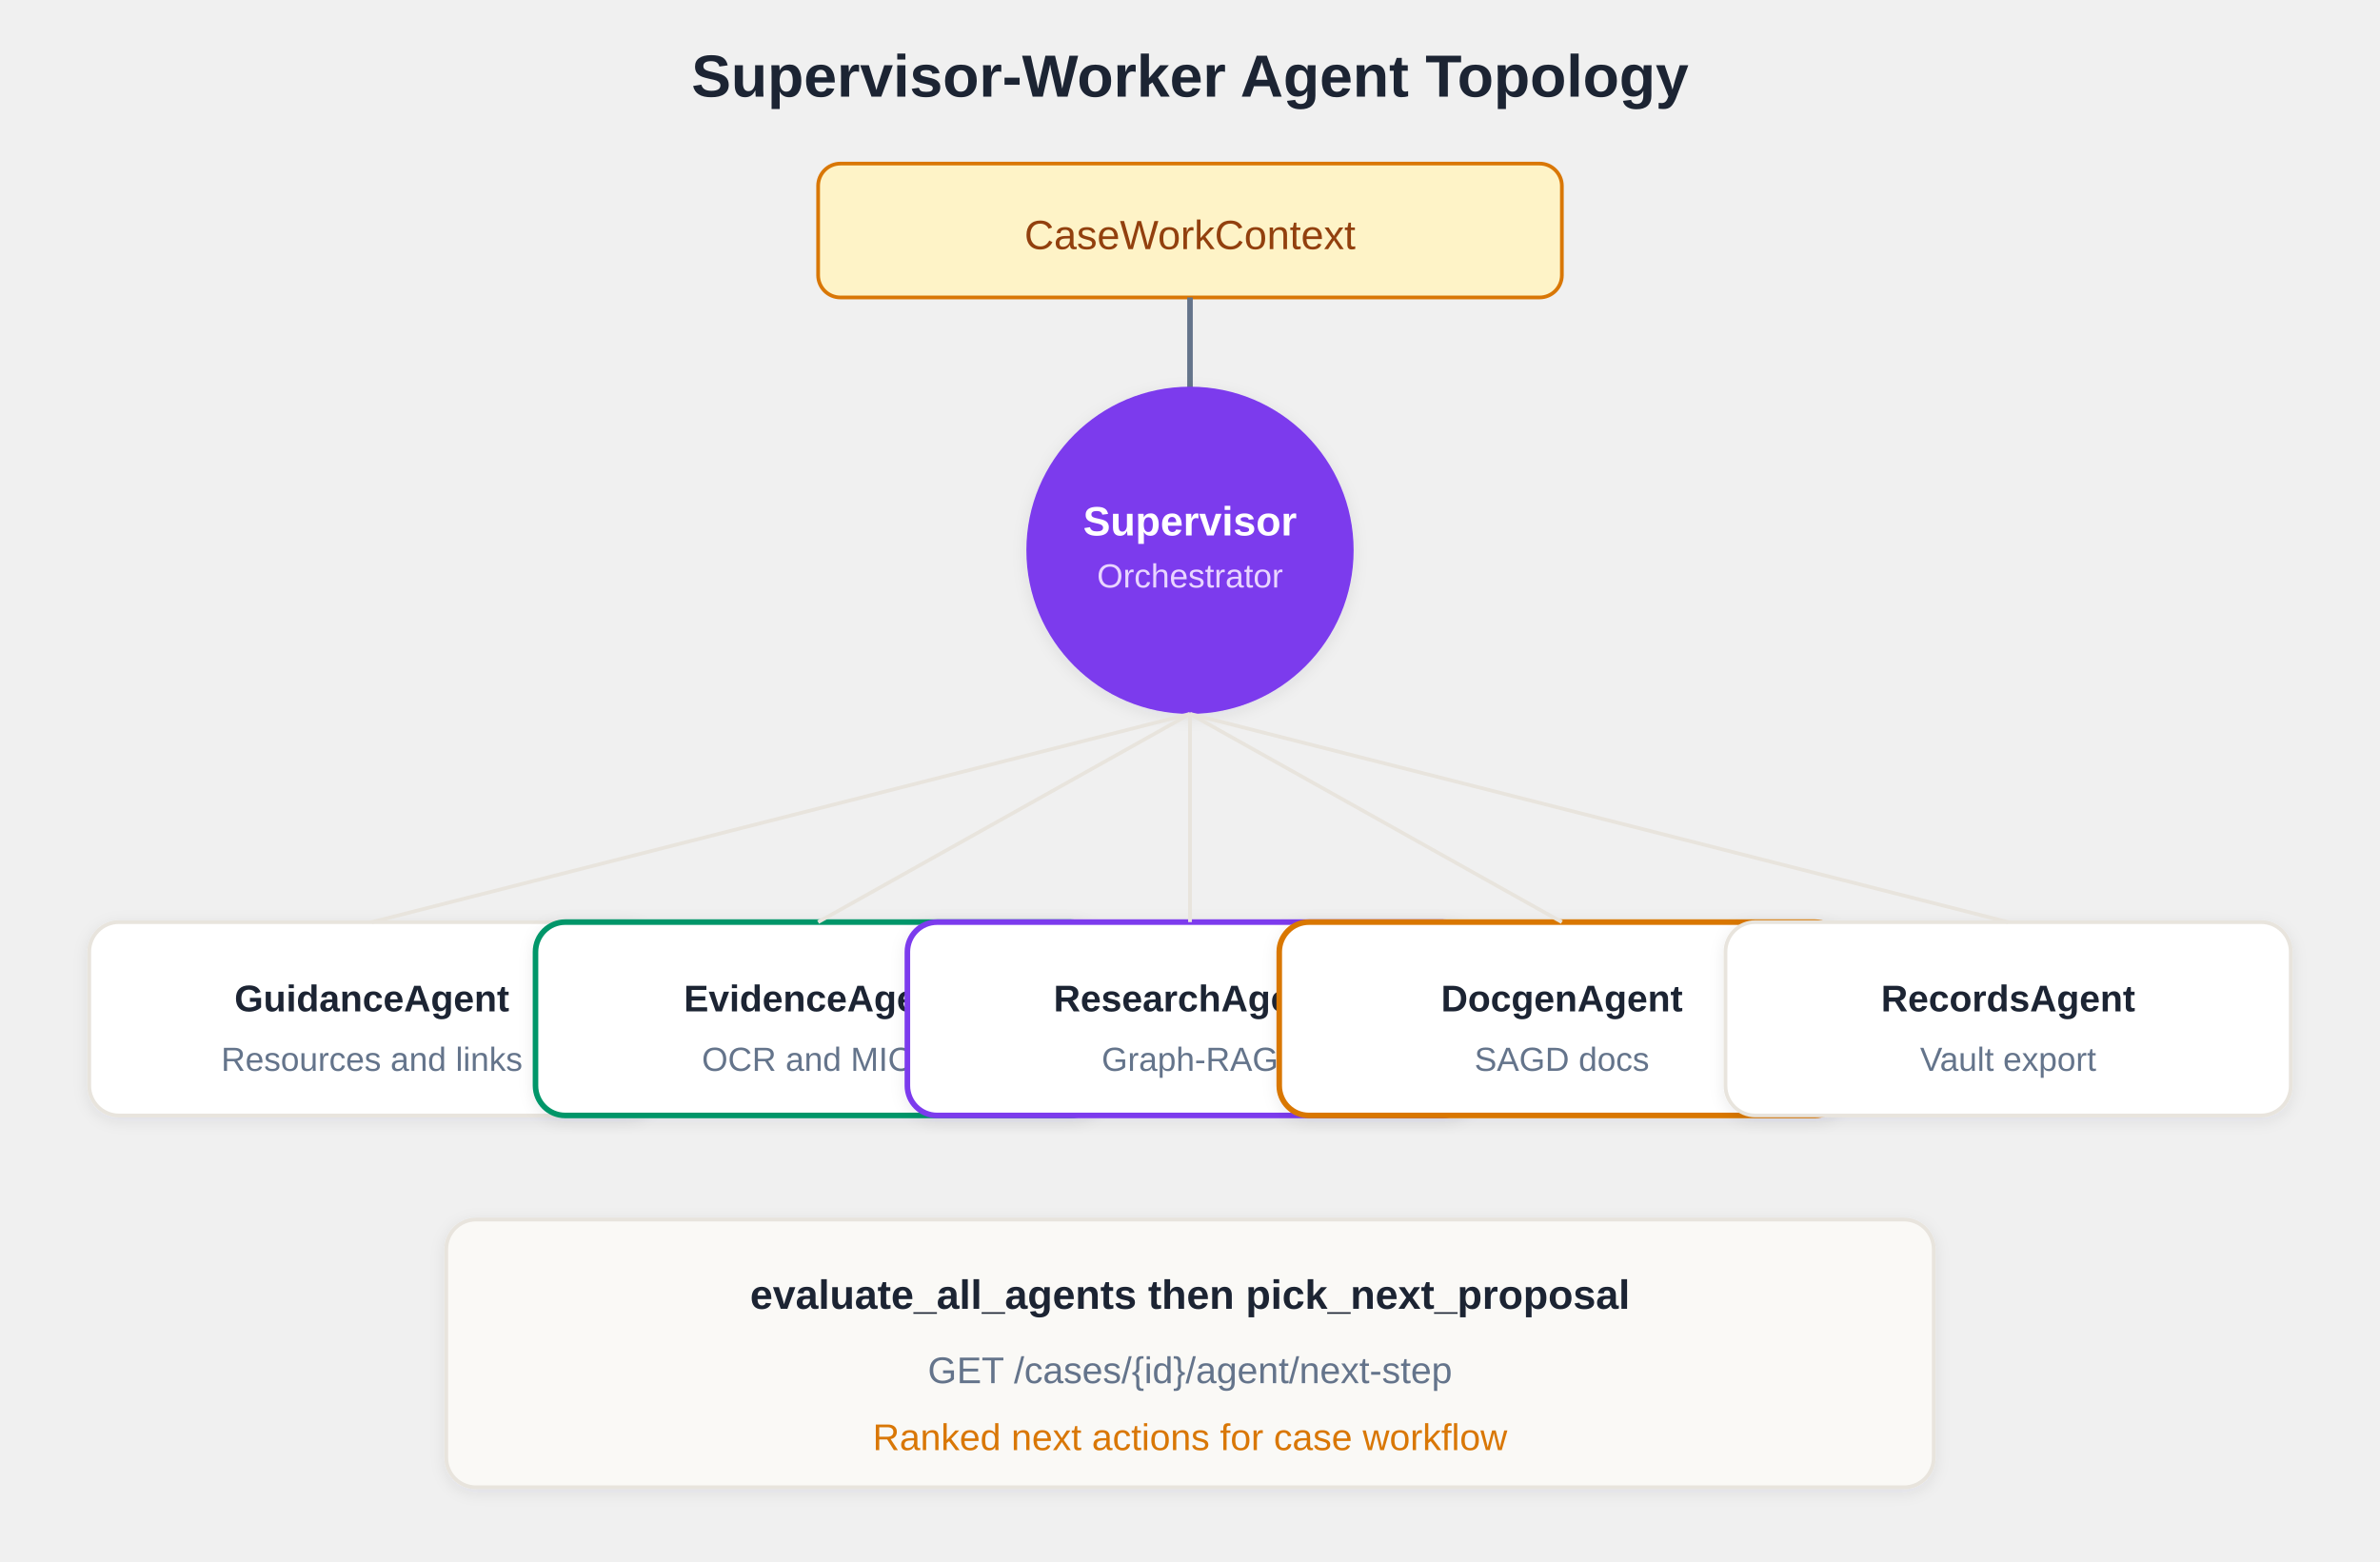
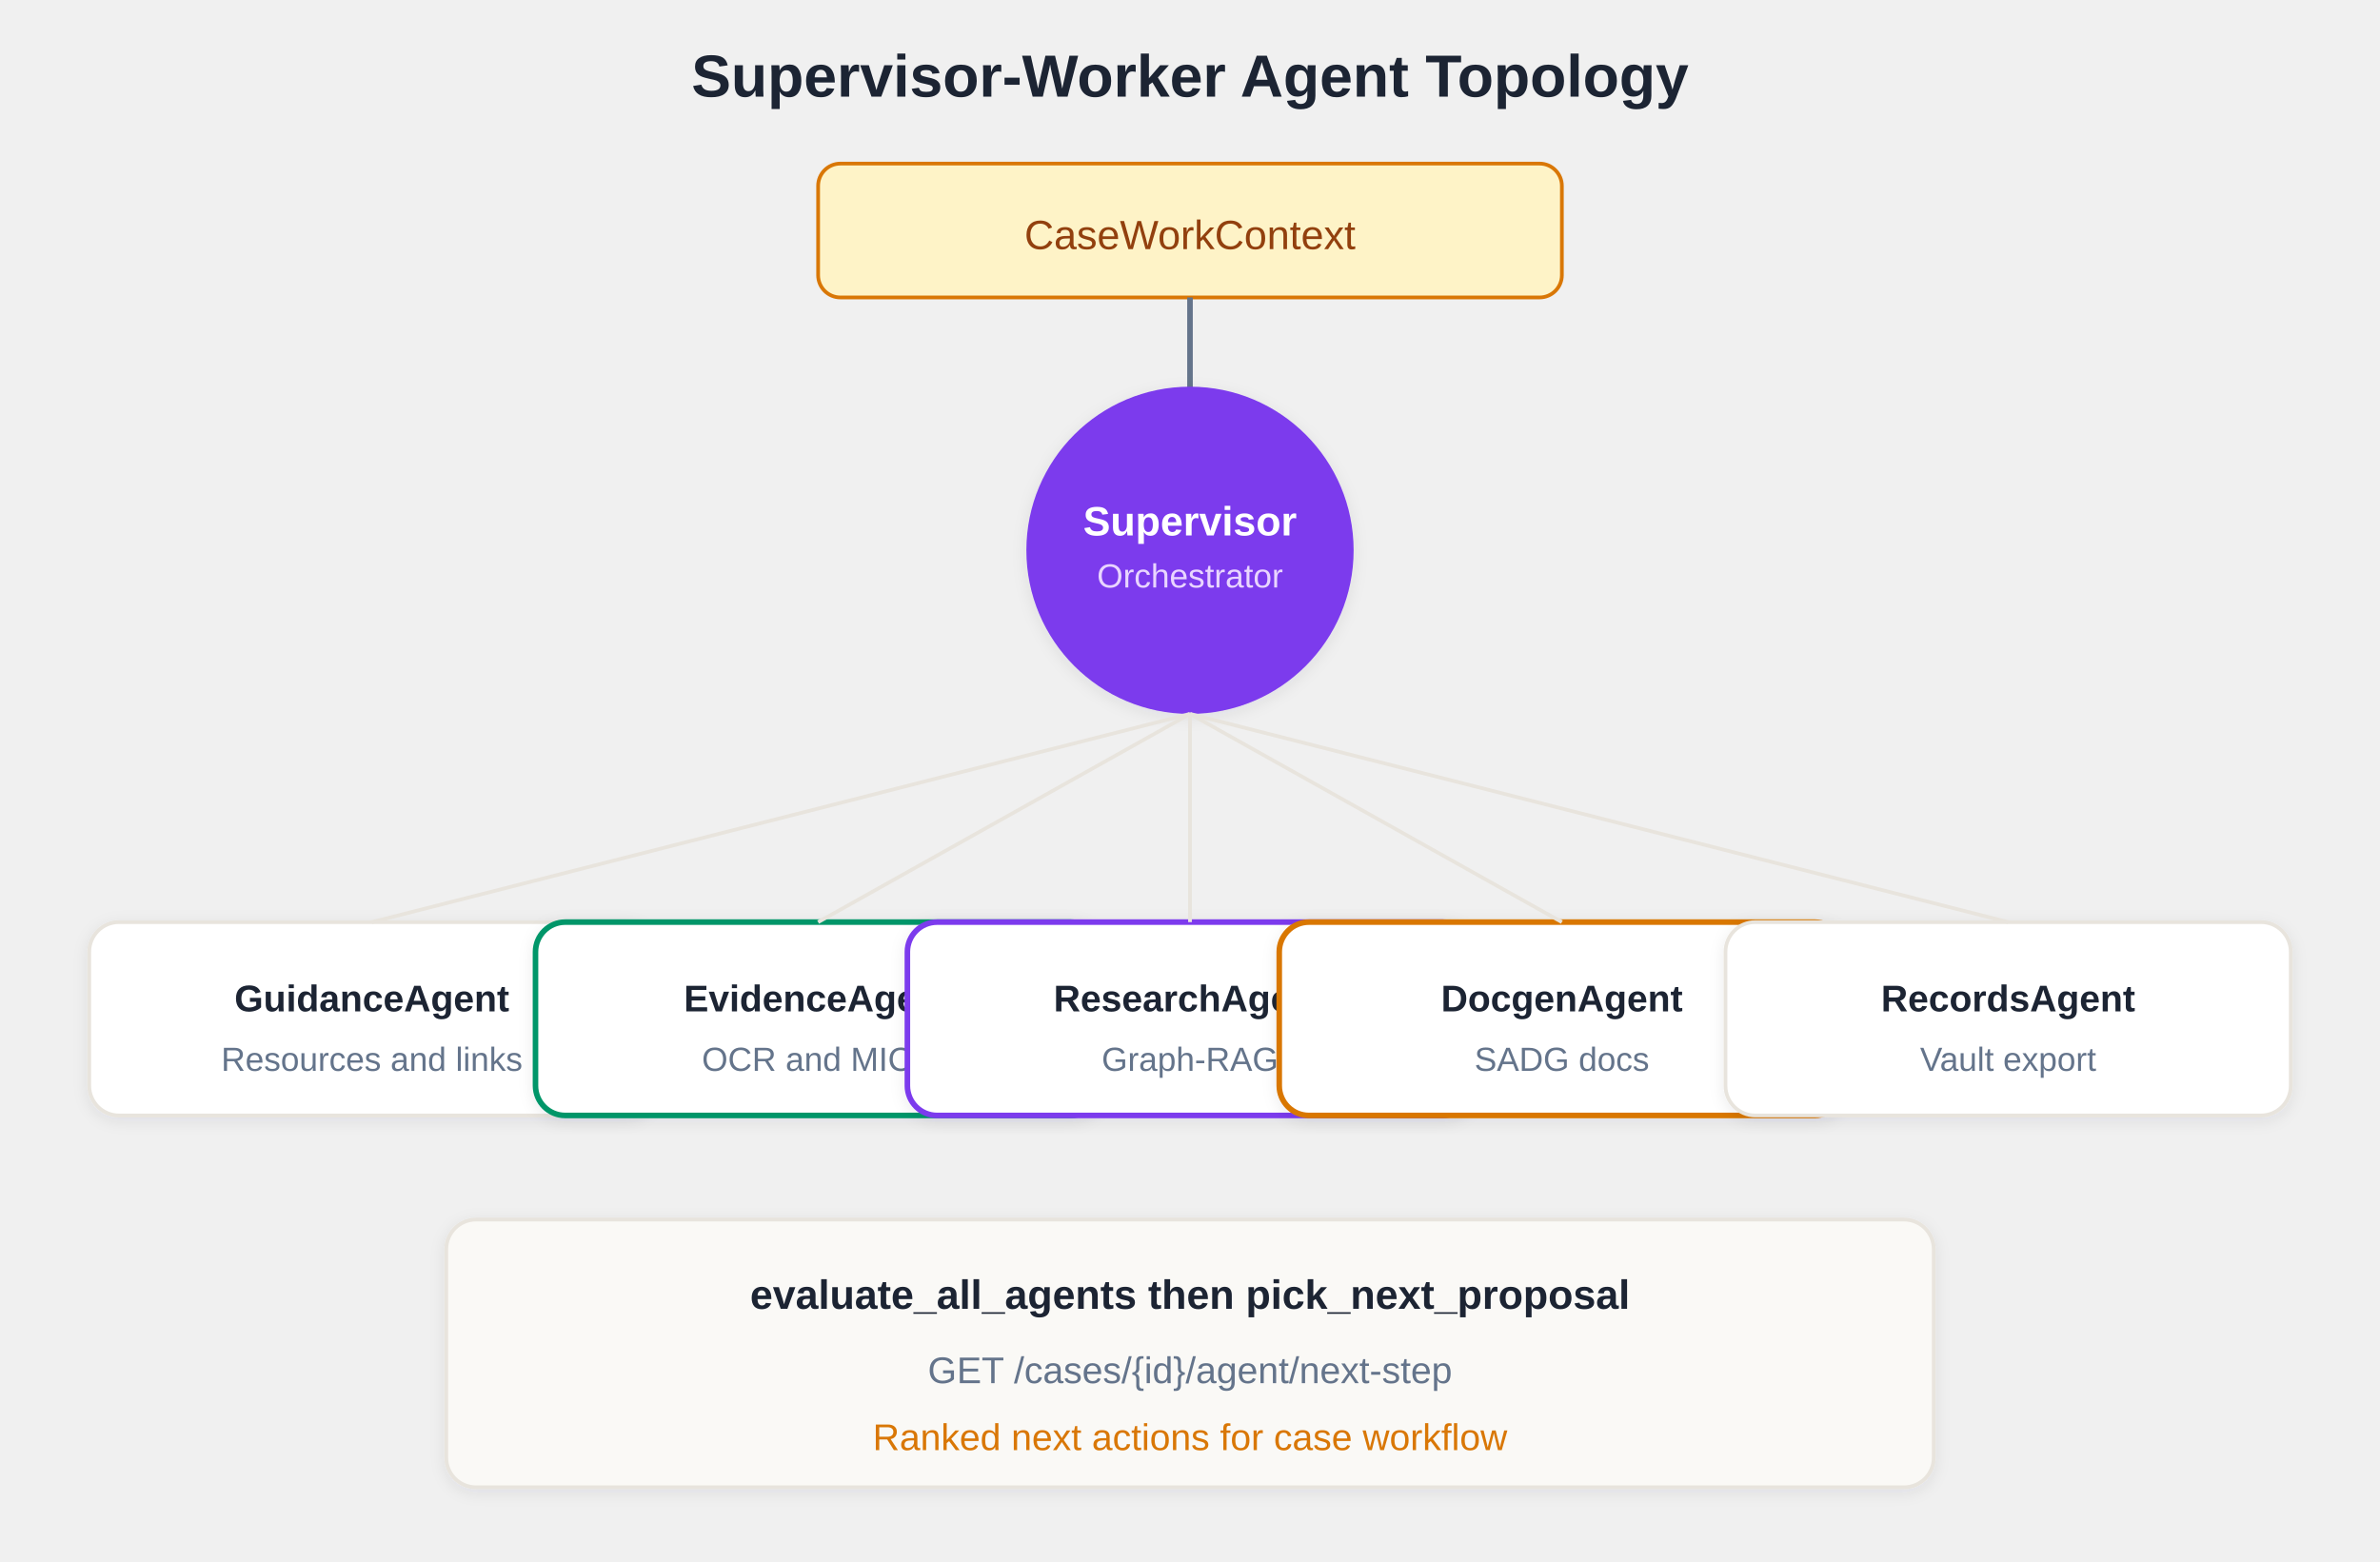
<svg xmlns="http://www.w3.org/2000/svg" viewBox="0 0 640 420" fill="none">
  <defs>
    <filter id="sh">
      <feDropShadow dx="0" dy="1" stdDeviation="2" flood-color="#1C2433" flood-opacity="0.08" />
    </filter>
  </defs>
  <text x="320" y="26" text-anchor="middle" font-family="Arial,sans-serif" font-size="16" font-weight="700" fill="#1C2433">Supervisor-Worker Agent Topology</text>
  <rect x="220" y="44" width="200" height="36" rx="6" fill="#FEF3C7" stroke="#D97706" />
  <text x="320" y="67" text-anchor="middle" font-family="Arial,sans-serif" font-size="11" fill="#92400E">CaseWorkContext</text>
  <line x1="320" y1="80" x2="320" y2="108" stroke="#64748B" stroke-width="1.5" />
  <circle cx="320" cy="148" r="44" fill="#7C3AED" filter="url(#sh)" />
  <text x="320" y="144" text-anchor="middle" font-family="Arial,sans-serif" font-size="11" font-weight="700" fill="#FFF">Supervisor</text>
  <text x="320" y="158" text-anchor="middle" font-family="Arial,sans-serif" font-size="9" fill="#E9D5FF">Orchestrator</text>
  <g font-family="Arial,sans-serif" font-size="10" fill="#1C2433">
    <rect x="24" y="248" width="152" height="52" rx="8" fill="#FFF" stroke="#E8E4DD" filter="url(#sh)" />
    <text x="100" y="272" text-anchor="middle" font-weight="600">GuidanceAgent</text>
    <text x="100" y="288" text-anchor="middle" font-size="9" fill="#64748B">Resources and links</text>
    <rect x="144" y="248" width="152" height="52" rx="8" fill="#FFF" stroke="#059669" stroke-width="1.5" filter="url(#sh)" />
    <text x="220" y="272" text-anchor="middle" font-weight="600">EvidenceAgent</text>
    <text x="220" y="288" text-anchor="middle" font-size="9" fill="#64748B">OCR and MICE</text>
    <rect x="244" y="248" width="152" height="52" rx="8" fill="#FFF" stroke="#7C3AED" stroke-width="1.5" filter="url(#sh)" />
    <text x="320" y="272" text-anchor="middle" font-weight="600">ResearchAgent</text>
    <text x="320" y="288" text-anchor="middle" font-size="9" fill="#64748B">Graph-RAG</text>
    <rect x="344" y="248" width="152" height="52" rx="8" fill="#FFF" stroke="#D97706" stroke-width="1.5" filter="url(#sh)" />
    <text x="420" y="272" text-anchor="middle" font-weight="600">DocgenAgent</text>
-     <text x="420" y="288" text-anchor="middle" font-size="9" fill="#64748B">SAGD docs</text>
+     <text x="420" y="288" text-anchor="middle" font-size="9" fill="#64748B">SADG docs</text>
    <rect x="464" y="248" width="152" height="52" rx="8" fill="#FFF" stroke="#E8E4DD" filter="url(#sh)" />
    <text x="540" y="272" text-anchor="middle" font-weight="600">RecordsAgent</text>
    <text x="540" y="288" text-anchor="middle" font-size="9" fill="#64748B">Vault export</text>
  </g>
  <line x1="320" y1="192" x2="100" y2="248" stroke="#E8E4DD" />
  <line x1="320" y1="192" x2="220" y2="248" stroke="#E8E4DD" />
  <line x1="320" y1="192" x2="320" y2="248" stroke="#E8E4DD" />
  <line x1="320" y1="192" x2="420" y2="248" stroke="#E8E4DD" />
  <line x1="320" y1="192" x2="540" y2="248" stroke="#E8E4DD" />
  <rect x="120" y="328" width="400" height="72" rx="8" fill="#FAF9F6" stroke="#E8E4DD" filter="url(#sh)" />
  <text x="320" y="352" text-anchor="middle" font-family="Arial,sans-serif" font-size="11" font-weight="600" fill="#1C2433">evaluate_all_agents then pick_next_proposal</text>
  <text x="320" y="372" text-anchor="middle" font-family="Arial,sans-serif" font-size="10" fill="#64748B">GET /cases/{id}/agent/next-step</text>
  <text x="320" y="390" text-anchor="middle" font-family="Arial,sans-serif" font-size="10" fill="#D97706">Ranked next actions for case workflow</text>
</svg>
